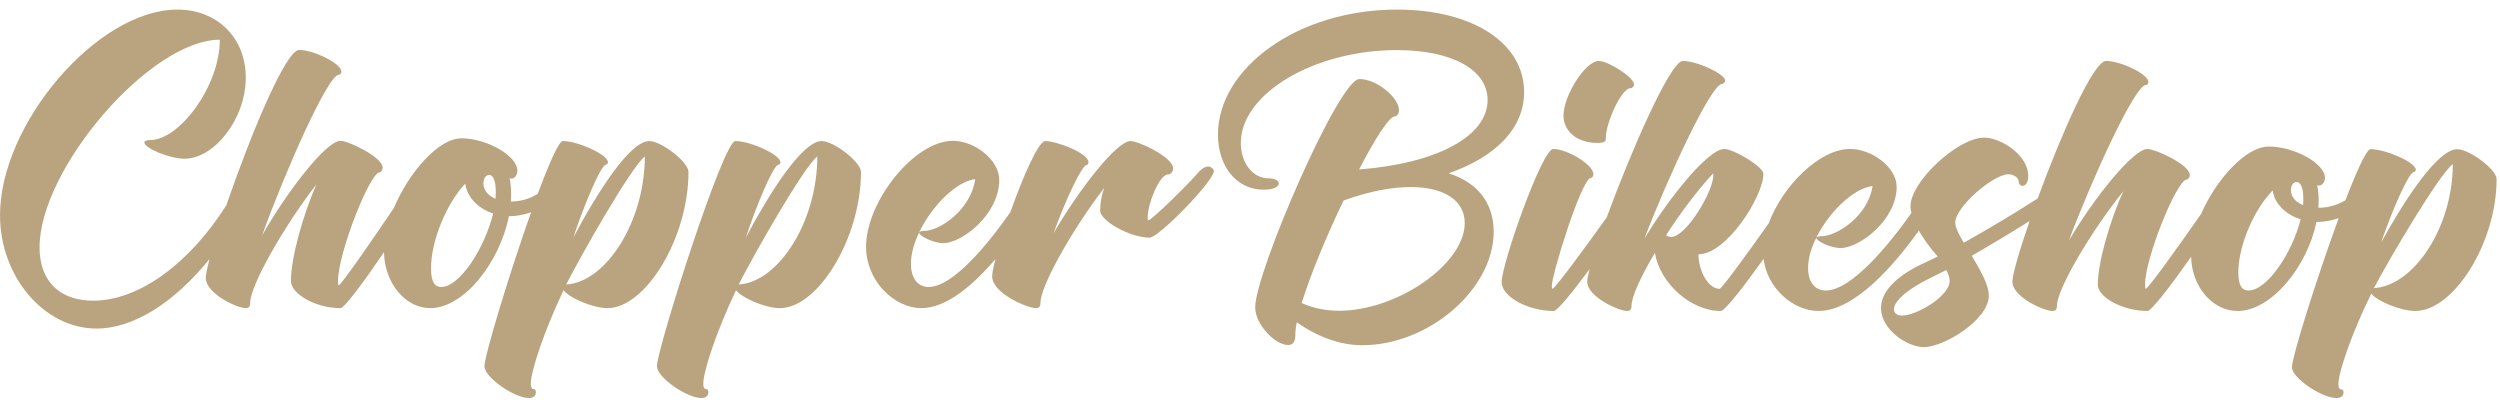
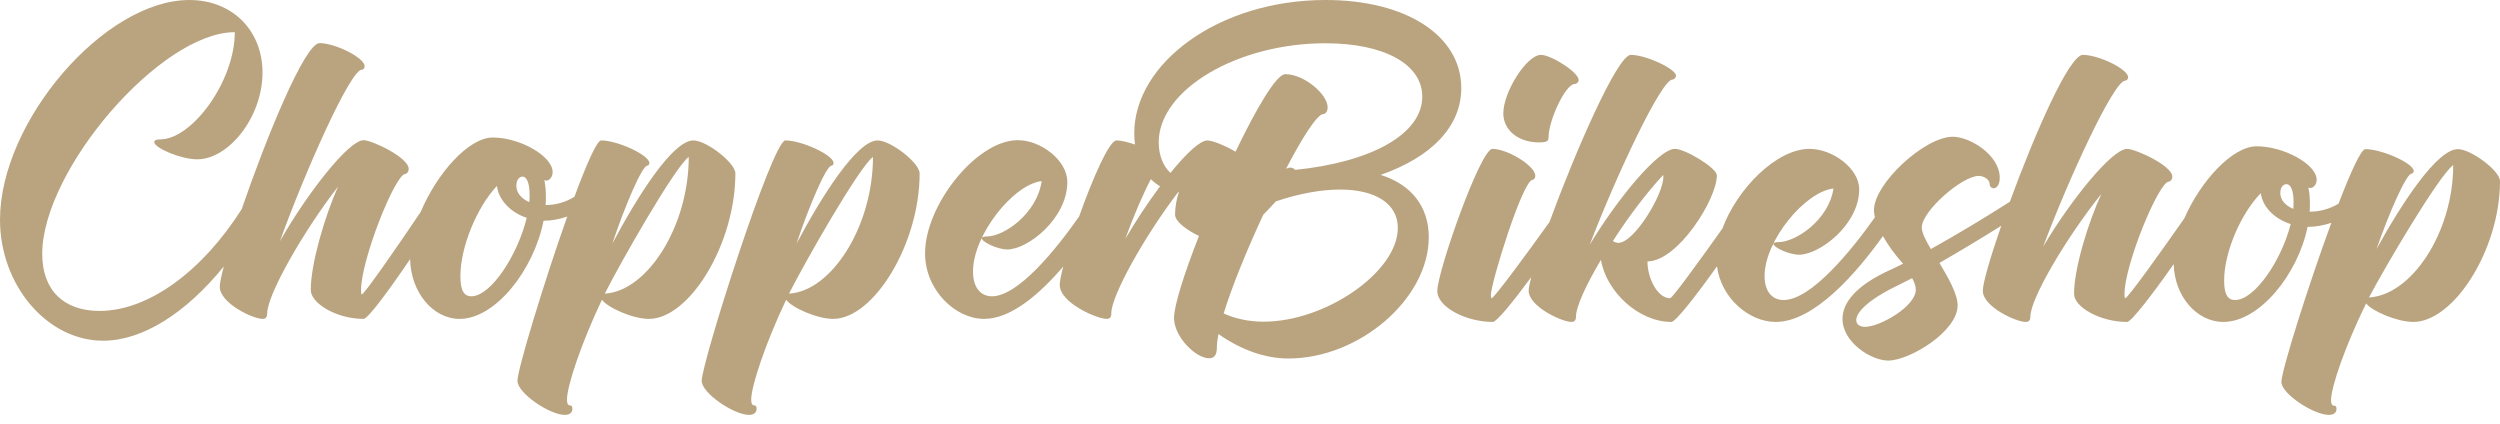
- <svg xmlns="http://www.w3.org/2000/svg" width="184" height="30" fill="none">
-   <path fill-rule="evenodd" clip-rule="evenodd" d="M10.625 10.492c0 .403 1.839 1.19 2.964 1.19 2.16 0 4.5-2.895 4.5-5.974 0-2.932-2.107-5.003-5.036-5.003C7.178.705 0 9.1 0 15.843c0 4.527 3.25 8.339 7.107 8.339 2.736 0 5.715-1.921 8.312-5.112-.175.662-.274 1.15-.274 1.392 0 1.136 2.285 2.217 2.946 2.217.197 0 .322-.092.322-.385 0-1.283 2.5-5.663 4.874-8.724-.91 2.053-1.875 5.315-1.875 7.111 0 .935 1.786 1.998 3.643 1.998.29 0 1.736-1.95 3.205-4.117.042 2.282 1.578 4.117 3.41 4.117 2.463 0 5.106-3.354 5.785-6.763.543 0 1.101-.106 1.632-.29-1.618 4.559-3.431 10.552-3.431 11.323 0 .843 2.214 2.346 3.268 2.346.303 0 .517-.147.517-.422 0-.164-.053-.238-.178-.238s-.196-.128-.196-.385c0-.953 1-3.922 2.41-6.89.393.55 2.143 1.319 3.232 1.319 2.804 0 5.964-5.168 5.964-10.025 0-.733-2-2.272-2.892-2.272-1.429 0-3.858 3.848-5.59 7.11.875-2.62 2.054-5.37 2.411-5.37.072 0 .143-.09.143-.182 0-.55-2.196-1.558-3.321-1.558-.292 0-1.01 1.636-1.844 3.883a3.77 3.77 0 01-1.982.57c.017-.183.017-.366.017-.55 0-.44-.035-.843-.107-1.173a.33.33 0 00.143.037c.179 0 .429-.22.429-.586 0-1.1-2.25-2.383-4.125-2.383-1.666 0-3.848 2.472-4.966 5.127-1.574 2.336-3.888 5.686-4.059 5.686-.036 0-.053-.11-.053-.293 0-2.09 2.357-8.01 3.053-8.01.107 0 .232-.164.232-.347 0-.788-2.535-1.98-3.107-1.98-1.036 0-3.91 3.702-5.767 6.965 1.75-4.839 4.856-11.821 5.642-11.821.107 0 .197-.11.197-.239 0-.586-2.036-1.594-3.107-1.594-1.01 0-3.664 6.49-5.364 11.44-2.713 4.278-6.425 7.015-9.8 7.015-2.481 0-3.945-1.448-3.945-3.922 0-5.791 8.16-15.284 13.267-15.284 0 3.408-2.964 7.385-5.125 7.385-.321 0-.428.092-.428.184zm23.616 3.024c-1.375 1.466-2.518 4.196-2.518 6.23 0 1.119.34 1.375.75 1.375 1.357 0 3.196-2.84 3.821-5.406-1.107-.367-1.928-1.21-2.053-2.2zm2.232 1.117c.017-.183.017-.348.017-.513 0-.843-.214-1.246-.482-1.246-.232 0-.428.238-.428.623 0 .495.34.898.893 1.136zm5.2 6.305c1.054-2.09 4.804-8.687 5.786-9.42 0 4.783-2.857 9.255-5.785 9.42zm13.213-3.445c1.732-3.263 4.16-7.111 5.59-7.111.892 0 2.892 1.54 2.892 2.272 0 4.857-3.16 10.025-5.964 10.025-1.09 0-2.84-.77-3.232-1.32-1.41 2.97-2.41 5.938-2.41 6.891 0 .257.07.385.196.385.125 0 .178.074.178.238 0 .275-.214.422-.518.422-1.053 0-3.267-1.503-3.267-2.346 0-1.264 4.875-16.567 5.767-16.567 1.125 0 3.322 1.008 3.322 1.558 0 .091-.072.183-.143.183-.357 0-1.536 2.749-2.41 5.37zm-.518 3.445c1.054-2.09 4.804-8.687 5.786-9.42 0 4.783-2.857 9.255-5.786 9.42zm19.177-7.697c0-1.485-1.821-2.878-3.41-2.878-2.858 0-6.393 4.49-6.393 7.79 0 2.547 2.09 4.526 4.071 4.526 1.84 0 3.81-1.689 5.452-3.607-.153.582-.243 1.03-.243 1.261 0 1.246 2.572 2.346 3.233 2.346.196 0 .321-.092.321-.385 0-1.246 2.357-5.425 4.696-8.467a5.076 5.076 0 00-.303 1.668c0 .77 2.232 1.998 3.642 1.998.679 0 4.768-4.216 4.732-4.912-.017-.128-.214-.33-.428-.33-.268 0-.572.257-.786.513-.482.605-3.357 3.446-3.607 3.446-.036 0-.053-.055-.053-.202 0-1.045.875-3.17 1.5-3.17.196 0 .375-.22.375-.44 0-.825-2.536-2.016-3.143-2.016-1.018 0-3.786 3.573-5.66 6.78.91-2.51 2.088-5.02 2.446-5.02.053 0 .125-.093.125-.202 0-.679-2.358-1.558-3.179-1.558-.505 0-1.653 2.65-2.575 5.239-1.67 2.386-4.23 5.5-6.01 5.5-.803 0-1.303-.641-1.303-1.704 0-2.53 2.786-6.011 4.732-6.231-.321 2.254-2.607 3.812-3.767 3.812-.233 0-.358.055-.358.128 0 .238 1.054.77 1.768.77 1.393 0 4.125-2.126 4.125-4.655zm29.422-5.136c0 .302-.179.462-.304.462-.412 0-1.469 1.65-2.633 3.904 5.642-.426 9.457-2.413 9.457-5.11 0-2.22-2.597-3.674-6.681-3.674-6.054 0-11.481 3.194-11.481 6.832 0 1.455.86 2.609 2.06 2.609.465 0 .734.177.734.372 0 .231-.358.462-1.11.462-2.024 0-3.368-1.74-3.368-4.064 0-4.845 5.822-9.193 13.183-9.193 5.553 0 9.35 2.45 9.35 6.07 0 2.661-2.06 4.756-5.553 5.98 2.078.657 3.314 2.147 3.314 4.295 0 4.241-4.782 8.358-9.672 8.358-1.612 0-3.278-.603-4.818-1.686a4.693 4.693 0 00-.108.906c0 .585-.215.763-.537.763-.95 0-2.418-1.509-2.418-2.769 0-2.555 6.161-16.806 7.666-16.806 1.325 0 2.919 1.402 2.919 2.29zm.86 5.662c-1.415 0-3.098.32-4.943.994-1.236 2.573-2.436 5.448-3.081 7.542.824.372 1.755.568 2.758.568 4.263 0 9.243-3.425 9.243-6.46 0-1.686-1.559-2.644-3.977-2.644zm20.031-9.282c-.923 0-3.831 6.683-5.607 11.523-1.581 2.207-3.817 5.248-3.985 5.248-.036 0-.054-.107-.054-.195 0-.87 2.203-7.969 2.884-7.969.071 0 .179-.106.179-.266 0-.71-1.935-1.863-2.956-1.863-.824 0-3.797 8.465-3.797 9.796 0 1.1 1.97 2.13 3.833 2.13.26 0 1.386-1.385 2.642-3.09-.115.435-.178.76-.178.942 0 1.083 2.293 2.148 2.938 2.148.197 0 .322-.09.322-.373 0-.675.699-2.183 1.72-3.904.376 2.218 2.615 4.277 4.854 4.277.293 0 1.696-1.8 3.143-3.833.282 2.196 2.211 3.832 4.049 3.832 2.645 0 5.556-3.358 7.384-5.916.35.62.829 1.285 1.388 1.906-.287.142-.574.284-.806.39-2.508 1.118-3.368 2.343-3.368 3.407 0 1.615 1.971 2.875 3.153 2.875 1.468 0 4.782-2.005 4.782-3.797 0-.781-.627-1.881-1.254-2.928a132.759 132.759 0 004.258-2.562c-.756 2.18-1.27 3.945-1.27 4.478 0 1.1 2.293 2.148 2.955 2.148.197 0 .323-.09.323-.373 0-1.242 2.507-5.484 4.89-8.448-.914 1.988-1.881 5.147-1.881 6.886 0 .905 1.791 1.934 3.654 1.934.291 0 1.741-1.888 3.214-3.987.043 2.21 1.584 3.988 3.42 3.988 2.472 0 5.123-3.248 5.804-6.55.545 0 1.105-.102 1.637-.28-1.623 4.414-3.442 10.218-3.442 10.964 0 .817 2.221 2.272 3.278 2.272.305 0 .52-.142.52-.408 0-.16-.054-.23-.179-.23-.126 0-.198-.125-.198-.373 0-.923 1.004-3.798 2.419-6.673.394.532 2.149 1.277 3.241 1.277 2.813 0 5.983-5.004 5.983-9.707 0-.71-2.006-2.2-2.902-2.2-1.433 0-3.869 3.726-5.606 6.885.878-2.538 2.06-5.2 2.418-5.2.072 0 .143-.088.143-.177 0-.533-2.203-1.509-3.331-1.509-.293 0-1.013 1.585-1.849 3.76a3.886 3.886 0 01-1.989.553c.018-.178.018-.355.018-.532a5.3 5.3 0 00-.108-1.136c.036.017.09.035.144.035.179 0 .43-.213.43-.568 0-1.065-2.257-2.307-4.138-2.307-1.671 0-3.86 2.394-4.981 4.964-1.579 2.263-3.9 5.507-4.071 5.507-.036 0-.054-.107-.054-.284 0-2.023 2.364-7.756 3.063-7.756.107 0 .232-.16.232-.337 0-.763-2.543-1.916-3.116-1.916-1.039 0-3.923 3.585-5.785 6.743 1.755-4.685 4.871-11.446 5.66-11.446.107 0 .197-.107.197-.23 0-.569-2.042-1.545-3.117-1.545-.947 0-3.335 5.49-5.035 10.122a106.88 106.88 0 01-5.44 3.26c-.358-.604-.627-1.137-.627-1.492 0-1.118 2.777-3.549 3.923-3.549.358 0 .752.248.752.55 0 .178.125.302.269.302.197 0 .43-.195.43-.728 0-1.544-2.024-2.821-3.242-2.821-1.935 0-5.427 3.23-5.427 5.057 0 .147.023.312.068.492-1.658 2.344-4.413 5.702-6.297 5.702-.806 0-1.307-.621-1.307-1.65 0-2.45 2.794-5.821 4.746-6.034-.322 2.183-2.615 3.691-3.779 3.691-.233 0-.358.053-.358.124 0 .23 1.056.746 1.773.746 1.397 0 4.137-2.06 4.137-4.508 0-1.438-1.827-2.786-3.421-2.786-2.281 0-4.993 2.754-6.005 5.49-1.533 2.163-3.449 4.803-3.605 4.803-.86 0-1.558-1.367-1.558-2.538 2.077 0 4.782-4.277 4.782-5.927 0-.515-2.185-1.828-2.884-1.828-1.146 0-3.994 3.478-5.875 6.601 1.791-4.685 4.926-11.375 5.696-11.375.108 0 .251-.142.251-.266 0-.462-2.06-1.438-3.117-1.438zm-5.67 5.68c0 .212-.036.354-.645.354-1.45 0-2.471-.852-2.471-2.005 0-1.473 1.612-4.029 2.597-4.029.68 0 2.597 1.19 2.597 1.74 0 .124-.125.266-.269.266-.645 0-1.809 2.52-1.809 3.673zm4.434 7.151c1.057-1.65 2.329-3.336 3.457-4.543.018 0 .018.053.018.142 0 1.189-2.006 4.525-3.098 4.525a.732.732 0 01-.377-.124zm17.38 5.91c-.359 0-.609-.16-.609-.462 0-.497.716-1.366 2.901-2.413.287-.142.609-.302.95-.48.161.302.25.568.25.8 0 1.135-2.454 2.555-3.492 2.555zm24.739-3.177c0-1.97 1.146-4.614 2.526-6.034.125.958.949 1.775 2.059 2.13-.626 2.484-2.471 5.235-3.833 5.235-.412 0-.752-.248-.752-1.331zm4.782-5.448c0 .16 0 .32-.017.497-.556-.231-.896-.622-.896-1.1 0-.373.197-.604.43-.604.269 0 .483.39.483 1.207zm5.2 6.601c1.056-2.023 4.818-8.411 5.803-9.121 0 4.632-2.866 8.962-5.803 9.122z" fill="#BAA480" />
+ <svg xmlns="http://www.w3.org/2000/svg" width="130" height="22" fill="none">
+   <path fill-rule="evenodd" clip-rule="evenodd" d="M8.018 7.385c0 .305 1.388.9 2.237.9 1.63 0 3.395-2.186 3.395-4.51C13.65 1.564 12.06 0 9.85 0 5.417 0 0 6.334 0 11.424c0 3.416 2.453 6.293 5.363 6.293 2.065 0 4.313-1.45 6.273-3.858-.132.5-.207.867-.207 1.05 0 .858 1.725 1.674 2.223 1.674.149 0 .243-.07.243-.29 0-.969 1.886-4.274 3.679-6.584-.688 1.549-1.415 4.01-1.415 5.366 0 .705 1.347 1.508 2.749 1.508.22 0 1.31-1.472 2.418-3.108.032 1.723 1.191 3.108 2.573 3.108 1.86 0 3.854-2.531 4.366-5.104.41 0 .831-.08 1.232-.219-1.22 3.44-2.59 7.963-2.59 8.545 0 .636 1.672 1.77 2.467 1.77.229 0 .39-.11.39-.318 0-.124-.04-.18-.134-.18-.095 0-.148-.096-.148-.29 0-.72.754-2.96 1.819-5.2.296.415 1.617.996 2.439.996 2.115 0 4.5-3.9 4.5-7.566 0-.553-1.509-1.715-2.183-1.715-1.078 0-2.91 2.905-4.217 5.367.66-1.978 1.55-4.053 1.819-4.053.054 0 .108-.069.108-.138 0-.415-1.658-1.176-2.507-1.176-.22 0-.762 1.235-1.39 2.93a2.843 2.843 0 01-1.497.431c.013-.138.013-.276.013-.415a4.29 4.29 0 00-.08-.885.249.249 0 00.107.028c.135 0 .324-.166.324-.443 0-.83-1.698-1.798-3.113-1.798-1.257 0-2.904 1.866-3.748 3.87-1.188 1.762-2.933 4.29-3.063 4.29-.026 0-.04-.083-.04-.221 0-1.577 1.779-6.044 2.304-6.044.081 0 .175-.124.175-.263 0-.594-1.913-1.493-2.344-1.493-.782 0-2.951 2.793-4.353 5.255 1.32-3.651 3.666-8.92 4.259-8.92.08 0 .148-.083.148-.18 0-.443-1.537-1.203-2.345-1.203-.762 0-2.765 4.897-4.048 8.632-2.047 3.23-4.849 5.295-7.394 5.295-1.874 0-2.979-1.093-2.979-2.96 0-4.37 6.159-11.535 10.013-11.535 0 2.573-2.237 5.574-3.868 5.574-.242 0-.323.07-.323.138zM25.84 9.667c-1.038 1.107-1.9 3.168-1.9 4.703 0 .843.256 1.037.566 1.037 1.024 0 2.412-2.144 2.883-4.08-.835-.277-1.455-.913-1.55-1.66zm1.684.844c.014-.138.014-.263.014-.387 0-.636-.162-.94-.364-.94-.175 0-.324.18-.324.47 0 .373.256.677.674.857zm3.925 4.758c.795-1.577 3.625-6.556 4.366-7.11 0 3.61-2.156 6.985-4.366 7.11zm9.97-2.6c1.308-2.462 3.14-5.367 4.219-5.367.673 0 2.183 1.162 2.183 1.715 0 3.665-2.386 7.566-4.501 7.566-.822 0-2.143-.581-2.44-.996-1.064 2.24-1.818 4.48-1.818 5.2 0 .194.054.29.148.29s.135.056.135.18c0 .208-.162.318-.391.318-.795 0-2.466-1.134-2.466-1.77 0-.954 3.679-12.503 4.352-12.503.85 0 2.507.761 2.507 1.176 0 .07-.054.138-.108.138-.27 0-1.159 2.075-1.82 4.053zm-.39 2.6c.795-1.577 3.625-6.556 4.366-7.11 0 3.61-2.156 6.985-4.366 7.11zM55.501 9.46c0-1.12-1.375-2.171-2.574-2.171-2.156 0-4.824 3.388-4.824 5.877 0 1.923 1.576 3.417 3.072 3.417 1.389 0 2.875-1.275 4.114-2.723-.115.44-.183.778-.183.952 0 .94 1.94 1.77 2.44 1.77.148 0 .242-.069.242-.29 0-.928 1.733-4.013 3.476-6.3l.036.003a3.798 3.798 0 00-.197 1.166c0 .336.562.787 1.243 1.108-.757 1.932-1.297 3.614-1.297 4.27 0 .952 1.109 2.09 1.825 2.09.243 0 .405-.134.405-.576 0-.187.027-.415.081-.683 1.163.817 2.42 1.272 3.637 1.272 3.69 0 7.299-3.107 7.299-6.307 0-1.621-.933-2.746-2.5-3.241 2.635-.925 4.19-2.505 4.19-4.514C75.985 1.848 73.12 0 68.93 0c-5.556 0-9.949 3.281-9.949 6.937 0 .199.013.392.038.578-.379-.13-.742-.213-.962-.213-.38 0-1.247 2-1.943 3.954-1.26 1.8-3.192 4.151-4.535 4.151-.606 0-.983-.484-.983-1.286 0-1.909 2.102-4.537 3.57-4.703-.242 1.702-1.967 2.877-2.843 2.877-.175 0-.27.042-.27.097 0 .18.796.58 1.335.58 1.051 0 3.113-1.603 3.113-3.512zm4.346-.144c-.387.72-.9 1.912-1.331 3.104a30.22 30.22 0 011.807-2.733 2.342 2.342 0 01-.476-.37zm1.015-.323c.808-.998 1.536-1.69 1.925-1.69.244 0 .9.254 1.461.586 1.078-2.246 2.124-4.032 2.586-4.032 1 0 2.204 1.058 2.204 1.728 0 .227-.135.348-.23.348-.305 0-1.078 1.198-1.936 2.848a.48.48 0 01.227-.068.36.36 0 01.25.12c3.966-.402 6.609-1.86 6.609-3.81 0-1.675-1.96-2.773-5.042-2.773-4.569 0-8.664 2.41-8.664 5.156 0 .656.231 1.23.61 1.587zm4.83 2.17c.225-.228.447-.463.655-.693 1.239-.415 2.372-.613 3.34-.613 1.824 0 3 .723 3 1.995 0 2.29-3.757 4.875-6.974 4.875-.757 0-1.46-.147-2.082-.428.44-1.431 1.225-3.345 2.061-5.135zm19.11-8.31c-.696 0-2.89 5.043-4.23 8.695-1.194 1.666-2.881 3.96-3.008 3.96-.027 0-.04-.08-.04-.147 0-.656 1.662-6.013 2.175-6.013.055 0 .136-.08.136-.2 0-.537-1.46-1.407-2.23-1.407-.622 0-2.866 6.388-2.866 7.393 0 .83 1.487 1.607 2.892 1.607.196 0 1.046-1.045 1.994-2.332-.086.329-.134.574-.134.711 0 .817 1.73 1.62 2.216 1.62.15 0 .244-.066.244-.28 0-.51.527-1.648 1.298-2.947.283 1.674 1.973 3.228 3.663 3.228.221 0 1.28-1.358 2.372-2.892.213 1.656 1.669 2.892 3.055 2.892 1.996 0 4.194-2.534 5.573-4.465.263.468.625.97 1.047 1.438-.216.107-.433.214-.609.295-1.892.843-2.54 1.767-2.54 2.571 0 1.219 1.486 2.17 2.378 2.17 1.109 0 3.609-1.514 3.609-2.867 0-.589-.473-1.42-.946-2.21a99.05 99.05 0 003.213-1.932c-.57 1.646-.958 2.977-.958 3.38 0 .83 1.73 1.62 2.23 1.62.149 0 .244-.067.244-.282 0-.937 1.892-4.138 3.69-6.374-.69 1.5-1.42 3.883-1.42 5.196 0 .683 1.352 1.46 2.758 1.46.22 0 1.314-1.425 2.425-3.01.033 1.669 1.195 3.01 2.582 3.01 1.865 0 3.865-2.451 4.379-4.942.411 0 .834-.078 1.235-.212-1.224 3.331-2.597 7.71-2.597 8.274 0 .616 1.676 1.714 2.474 1.714.23 0 .392-.107.392-.308 0-.12-.041-.174-.135-.174-.095 0-.149-.093-.149-.281 0-.696.757-2.866 1.825-5.036.297.402 1.622.965 2.446.965 2.123 0 4.515-3.777 4.515-7.326 0-.536-1.514-1.66-2.19-1.66-1.081 0-2.919 2.812-4.231 5.196.663-1.916 1.555-3.924 1.825-3.924.054 0 .108-.067.108-.134 0-.402-1.662-1.139-2.514-1.139-.221 0-.764 1.196-1.395 2.838a2.93 2.93 0 01-1.501.417c.014-.134.014-.268.014-.402 0-.321-.027-.616-.081-.857a.254.254 0 00.108.027c.135 0 .324-.161.324-.429 0-.804-1.703-1.741-3.122-1.741-1.261 0-2.913 1.807-3.759 3.746-1.192 1.708-2.943 4.155-3.073 4.155-.027 0-.04-.08-.04-.214 0-1.527 1.784-5.852 2.311-5.852.081 0 .176-.12.176-.255 0-.576-1.92-1.446-2.352-1.446-.784 0-2.96 2.705-4.366 5.089 1.324-3.536 3.676-8.638 4.271-8.638.081 0 .149-.08.149-.174 0-.429-1.541-1.165-2.352-1.165-.715 0-2.517 4.143-3.799 7.638a81.365 81.365 0 01-4.106 2.46c-.27-.456-.473-.857-.473-1.125 0-.844 2.095-2.679 2.96-2.679.271 0 .568.188.568.415 0 .134.095.228.203.228.148 0 .324-.147.324-.55 0-1.164-1.527-2.129-2.446-2.129-1.46 0-4.096 2.438-4.096 3.817 0 .111.018.236.051.371-1.25 1.769-3.33 4.303-4.751 4.303-.609 0-.987-.468-.987-1.245 0-1.848 2.109-4.393 3.582-4.554-.243 1.648-1.974 2.786-2.852 2.786-.176 0-.27.04-.27.094 0 .174.797.562 1.338.562 1.054 0 3.122-1.553 3.122-3.401 0-1.085-1.379-2.103-2.582-2.103-1.721 0-3.768 2.079-4.531 4.143-1.158 1.632-2.604 3.624-2.721 3.624-.649 0-1.176-1.03-1.176-1.915 1.568 0 3.609-3.227 3.609-4.473 0-.388-1.65-1.38-2.176-1.38-.865 0-3.014 2.626-4.434 4.983 1.352-3.536 3.717-8.585 4.299-8.585.08 0 .189-.107.189-.2 0-.349-1.555-1.085-2.352-1.085zm-4.278 4.285c0 .16-.027.268-.487.268-1.095 0-1.865-.643-1.865-1.513 0-1.112 1.216-3.04 1.96-3.04.514 0 1.96.897 1.96 1.312 0 .094-.095.201-.203.201-.486 0-1.365 1.902-1.365 2.772zm3.346 5.397c.798-1.245 1.757-2.517 2.609-3.428.014 0 .014.04.014.107 0 .897-1.514 3.415-2.339 3.415a.55.55 0 01-.284-.094zm13.115 4.46c-.27 0-.46-.12-.46-.348 0-.375.541-1.031 2.19-1.821.217-.108.46-.228.717-.362.122.228.19.428.19.603 0 .857-1.853 1.928-2.637 1.928zm18.67-2.397c0-1.487.865-3.482 1.906-4.554.095.724.716 1.34 1.554 1.607-.473 1.876-1.865 3.951-2.892 3.951-.311 0-.568-.187-.568-1.004zm3.609-4.112c0 .121 0 .241-.013.375-.419-.174-.676-.468-.676-.83 0-.281.148-.455.324-.455.203 0 .365.294.365.91zm3.924 4.982c.797-1.526 3.636-6.348 4.379-6.883 0 3.495-2.163 6.763-4.379 6.883z" fill="#BAA480" />
</svg>
